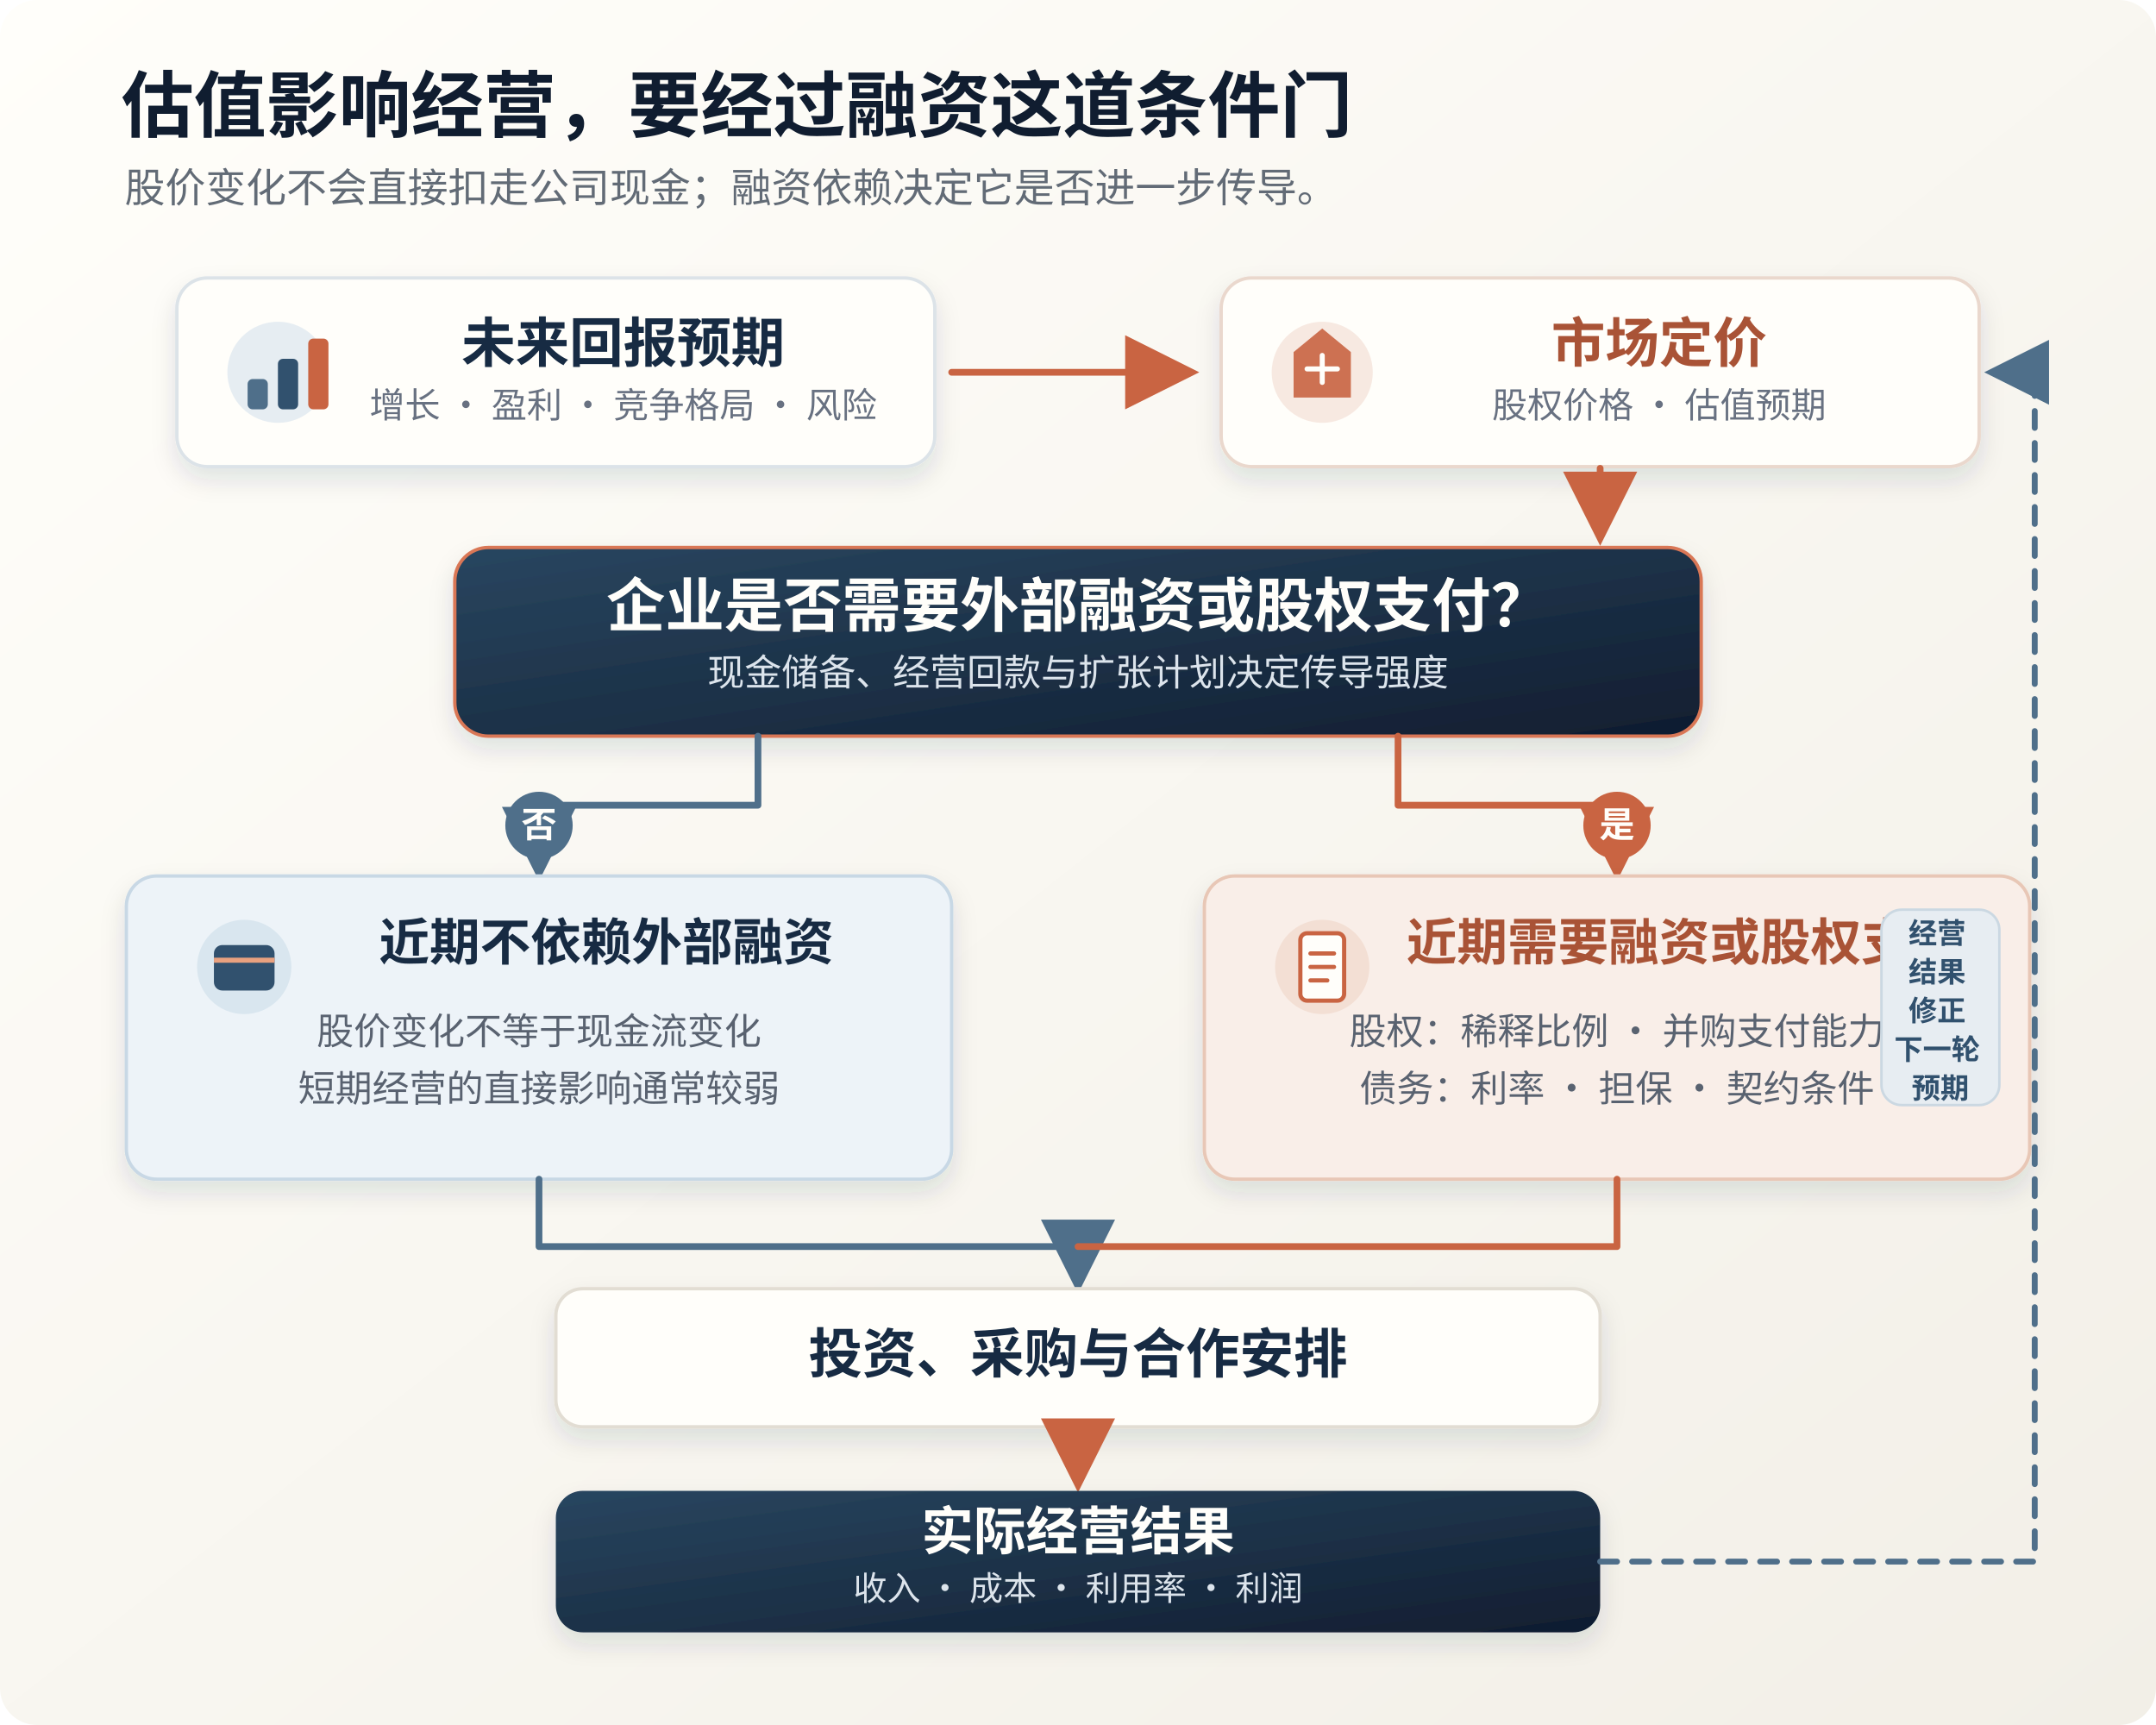
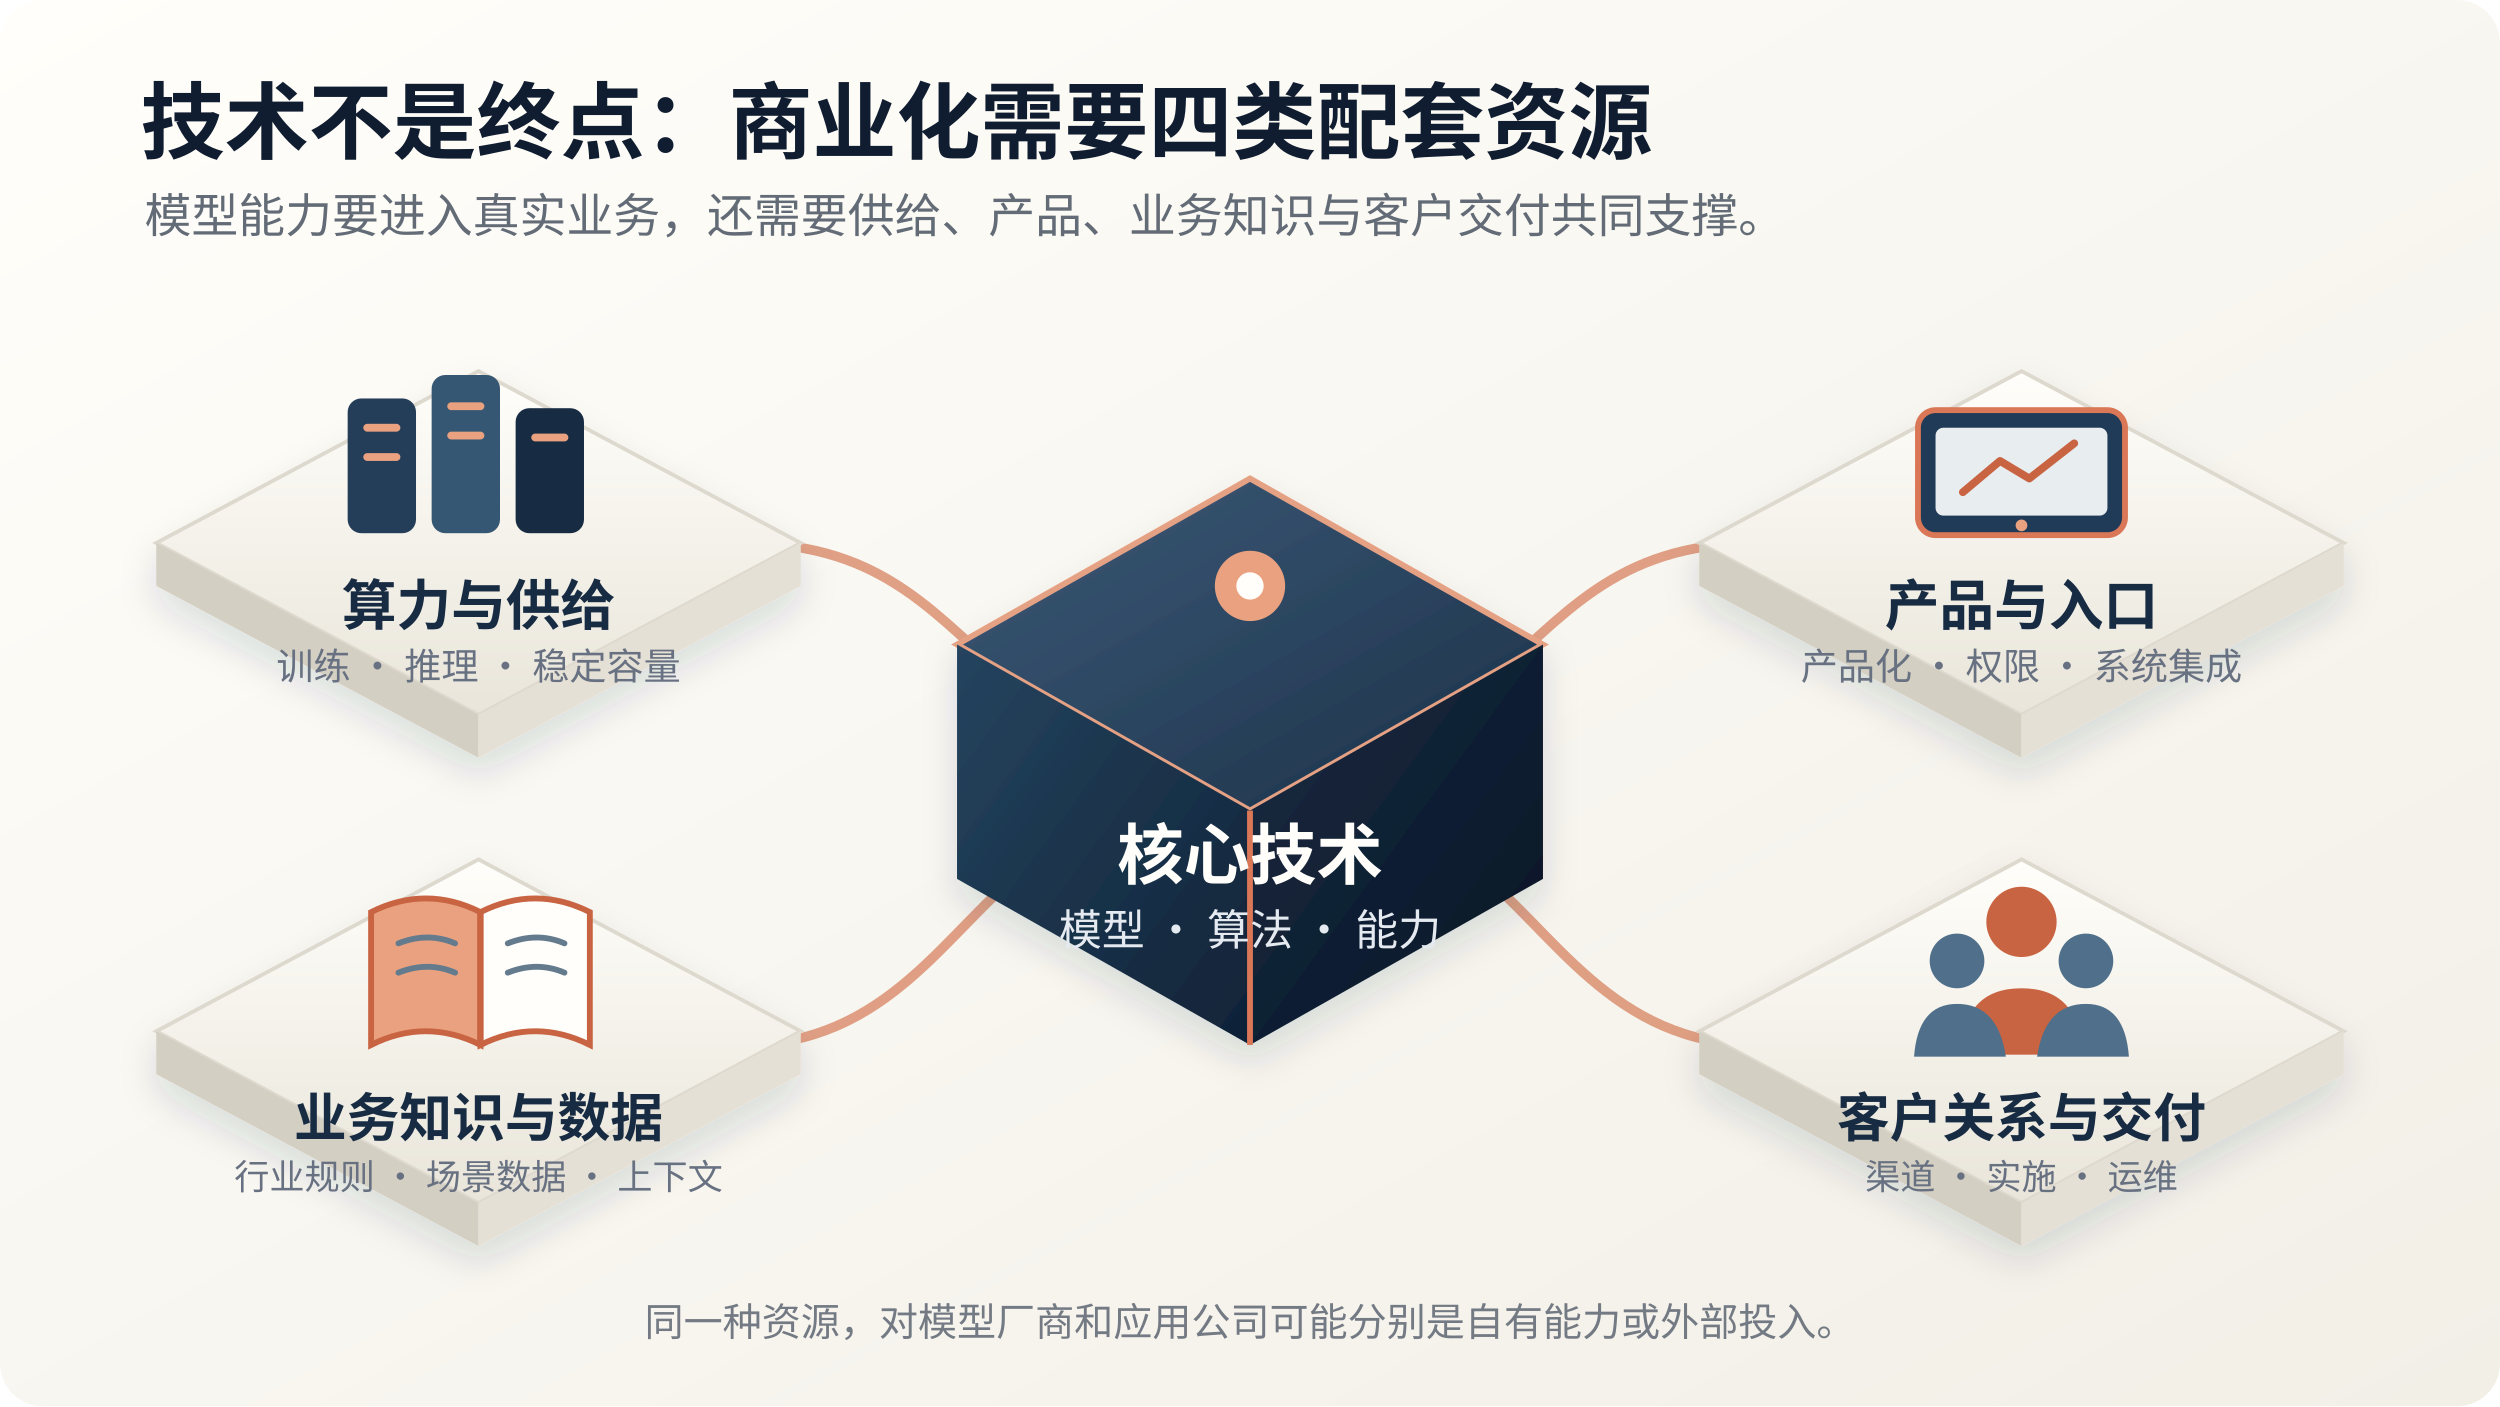
- <svg xmlns="http://www.w3.org/2000/svg" width="1280" height="1024" viewBox="0 0 1280 1024" role="img" aria-labelledby="title desc">
+ <svg xmlns="http://www.w3.org/2000/svg" width="1280" height="720" viewBox="0 0 1280 720" role="img" aria-labelledby="title desc">
  <defs>
    <linearGradient id="paper" x1="0" y1="0" x2="1" y2="1">
      <stop stop-color="#fffefa" />
      <stop offset="1" stop-color="#f2efe7" />
    </linearGradient>
-     <linearGradient id="navy" x1="0" y1="0" x2="1" y2="1">
-       <stop stop-color="#294660" />
-       <stop offset="1" stop-color="#101d30" />
+     <linearGradient id="coreTop" x1="0" y1="0" x2="1" y2="1">
+       <stop stop-color="#3c5b78" />
+       <stop offset="1" stop-color="#1c3048" />
    </linearGradient>
-     <linearGradient id="clay" x1="0" y1="0" x2="1" y2="1">
-       <stop stop-color="#e9a17f" />
-       <stop offset="1" stop-color="#c96442" />
+     <linearGradient id="coreLeft" x1="0" y1="0" x2="1" y2="1">
+       <stop stop-color="#25445f" />
+       <stop offset="1" stop-color="#102237" />
    </linearGradient>
-     <filter id="shadow" x="-20%" y="-25%" width="140%" height="160%">
-       <feDropShadow dx="0" dy="7" stdDeviation="7" flood-color="#172b43" flood-opacity=".12" />
+     <linearGradient id="coreRight" x1="0" y1="0" x2="1" y2="1">
+       <stop stop-color="#172b43" />
+       <stop offset="1" stop-color="#0a1422" />
+     </linearGradient>
+     <linearGradient id="tile" x1="0" y1="0" x2="0" y2="1">
+       <stop stop-color="#fffefa" />
+       <stop offset="1" stop-color="#e9e5da" />
+     </linearGradient>
+     <filter id="shadow" x="-25%" y="-30%" width="150%" height="170%">
+       <feDropShadow dx="0" dy="9" stdDeviation="9" flood-color="#172b43" flood-opacity=".13" />
    </filter>
-     <marker id="arrowNavy" markerWidth="11" markerHeight="11" refX="9" refY="5.5" orient="auto">
-       <path d="M0 0 L11 5.5 L0 11 Z" fill="#4f6f8a" />
-     </marker>
-     <marker id="arrowClay" markerWidth="11" markerHeight="11" refX="9" refY="5.5" orient="auto">
-       <path d="M0 0 L11 5.5 L0 11 Z" fill="#c96442" />
-     </marker>
  </defs>
-   <rect width="1280" height="1024" rx="22" fill="url(#paper)" />
-   <text x="72" y="78" font-family="Noto Sans CJK SC, Microsoft YaHei, sans-serif" font-size="43" font-weight="700" fill="#101d30">估值影响经营，要经过融资这道条件门</text>
-   <text x="74" y="120" font-family="Noto Sans CJK SC, Microsoft YaHei, sans-serif" font-size="24" fill="#626b76">股价变化不会直接扣走公司现金；融资依赖决定它是否进一步传导。</text>
+   <rect width="1280" height="720" rx="22" fill="url(#paper)" />
+   <text x="72" y="78" font-family="Noto Sans CJK SC, Microsoft YaHei, sans-serif" font-size="43" font-weight="700" fill="#101d30">技术不是终点：商业化需要四类配套资源</text>
+   <text x="74" y="119" font-family="Noto Sans CJK SC, Microsoft YaHei, sans-serif" font-size="24" fill="#626b76">模型能力要进入真实业务，还需要供给、产品、业务知识与客户交付共同支撑。</text>
+   <g fill="none" stroke="#d98a69" stroke-width="5" stroke-linecap="round" opacity=".8">
+     <path d="M380 278 C455 278 480 318 520 350" />
+     <path d="M900 278 C825 278 800 318 760 350" />
+     <path d="M380 535 C455 535 485 475 525 445" />
+     <path d="M900 535 C825 535 795 475 755 445" />
+   </g>
+   <g fill="#c96442">
+     <circle cx="380" cy="278" r="7" />
+     <circle cx="900" cy="278" r="7" />
+     <circle cx="380" cy="535" r="7" />
+     <circle cx="900" cy="535" r="7" />
+   </g>
  <g filter="url(#shadow)">
-     <rect x="105" y="165" width="450" height="112" rx="18" fill="#fffefa" stroke="#dce3e8" stroke-width="2" />
-     <rect x="725" y="165" width="450" height="112" rx="18" fill="#fffefa" stroke="#ead8cd" stroke-width="2" />
+     <polygon points="245,190 410,278 245,366 80,278" fill="url(#tile)" stroke="#ded9ce" stroke-width="2" />
+     <polygon points="80,278 245,366 245,388 80,300" fill="#d4cfc3" />
+     <polygon points="410,278 245,366 245,388 410,300" fill="#e5e0d5" />
  </g>
-   <g>
-     <circle cx="165" cy="221" r="30" fill="#e6edf2" />
-     <rect x="147" y="225" width="12" height="18" rx="3" fill="#4f6f8a" />
-     <rect x="165" y="213" width="12" height="30" rx="3" fill="#31516e" />
-     <rect x="183" y="201" width="12" height="42" rx="3" fill="#c96442" />
-     <text x="370" y="215" text-anchor="middle" font-family="Noto Sans CJK SC, Microsoft YaHei, sans-serif" font-size="32" font-weight="700" fill="#172b43">未来回报预期</text>
-     <text x="370" y="248" text-anchor="middle" font-family="Noto Sans CJK SC, Microsoft YaHei, sans-serif" font-size="21" fill="#687181">增长 · 盈利 · 竞争格局 · 风险</text>
+   <g transform="translate(178 204)">
+     <rect x="0" y="0" width="35" height="69" rx="7" fill="#243d58" />
+     <rect x="43" y="-12" width="35" height="81" rx="7" fill="#365773" />
+     <rect x="86" y="5" width="35" height="64" rx="7" fill="#172b43" />
+     <g fill="#e9a17f">
+       <rect x="8" y="13" width="19" height="4" rx="2" />
+       <rect x="8" y="28" width="19" height="4" rx="2" />
+       <rect x="51" y="2" width="19" height="4" rx="2" />
+       <rect x="51" y="17" width="19" height="4" rx="2" />
+       <rect x="94" y="18" width="19" height="4" rx="2" />
+     </g>
  </g>
-   <path d="M565 221 H704" stroke="#c96442" stroke-width="4" stroke-linecap="round" marker-end="url(#arrowClay)" />
-   <g>
-     <circle cx="785" cy="221" r="30" fill="#f7e9e1" />
-     <path d="M768 236 L768 209 L785 195 L802 209 L802 236 Z" fill="#c96442" opacity=".9" />
-     <path d="M776 219 H794 M785 211 V227" stroke="#fffefa" stroke-width="3" stroke-linecap="round" />
-     <text x="985" y="215" text-anchor="middle" font-family="Noto Sans CJK SC, Microsoft YaHei, sans-serif" font-size="32" font-weight="700" fill="#a95336">市场定价</text>
-     <text x="985" y="248" text-anchor="middle" font-family="Noto Sans CJK SC, Microsoft YaHei, sans-serif" font-size="21" fill="#687181">股权价格 · 估值预期</text>
+   <text x="245" y="320" text-anchor="middle" font-family="Noto Sans CJK SC, Microsoft YaHei, sans-serif" font-size="28" font-weight="700" fill="#172b43">算力与供给</text>
+   <text x="245" y="348" text-anchor="middle" font-family="Noto Sans CJK SC, Microsoft YaHei, sans-serif" font-size="19" fill="#687181">训练 · 推理 · 稳定容量</text>
+   <g filter="url(#shadow)">
+     <polygon points="1035,190 1200,278 1035,366 870,278" fill="url(#tile)" stroke="#ded9ce" stroke-width="2" />
+     <polygon points="870,278 1035,366 1035,388 870,300" fill="#d4cfc3" />
+     <polygon points="1200,278 1035,366 1035,388 1200,300" fill="#e5e0d5" />
  </g>
-   <path d="M950 278 V316" stroke="#c96442" stroke-width="4" stroke-linecap="round" marker-end="url(#arrowClay)" />
+   <g transform="translate(982 210)">
+     <rect x="0" y="0" width="106" height="64" rx="9" fill="#203b58" stroke="#d97757" stroke-width="3" />
+     <rect x="9" y="9" width="88" height="45" rx="4" fill="#e8edf0" />
+     <path d="M23 42 L42 26 L57 35 L80 17" fill="none" stroke="#c96442" stroke-width="4" stroke-linecap="round" stroke-linejoin="round" />
+     <circle cx="53" cy="59" r="3" fill="#e9a17f" />
+   </g>
+   <text x="1035" y="320" text-anchor="middle" font-family="Noto Sans CJK SC, Microsoft YaHei, sans-serif" font-size="28" font-weight="700" fill="#172b43">产品与入口</text>
+   <text x="1035" y="348" text-anchor="middle" font-family="Noto Sans CJK SC, Microsoft YaHei, sans-serif" font-size="19" fill="#687181">产品化 · 权限 · 系统集成</text>
  <g filter="url(#shadow)">
-     <rect x="270" y="325" width="740" height="112" rx="20" fill="url(#navy)" stroke="#d97757" stroke-width="2" />
+     <polygon points="245,440 410,528 245,616 80,528" fill="url(#tile)" stroke="#ded9ce" stroke-width="2" />
+     <polygon points="80,528 245,616 245,638 80,550" fill="#d4cfc3" />
+     <polygon points="410,528 245,616 245,638 410,550" fill="#e5e0d5" />
  </g>
-   <text x="640" y="372" text-anchor="middle" font-family="Noto Sans CJK SC, Microsoft YaHei, sans-serif" font-size="35" font-weight="700" fill="#fffefa">企业是否需要外部融资或股权支付？</text>
-   <text x="640" y="407" text-anchor="middle" font-family="Noto Sans CJK SC, Microsoft YaHei, sans-serif" font-size="22" fill="#dce4ec">现金储备、经营回款与扩张计划决定传导强度</text>
-   <path d="M450 437 V478 H320 V515" fill="none" stroke="#4f6f8a" stroke-width="4" stroke-linecap="round" stroke-linejoin="round" marker-end="url(#arrowNavy)" />
-   <path d="M830 437 V478 H960 V515" fill="none" stroke="#c96442" stroke-width="4" stroke-linecap="round" stroke-linejoin="round" marker-end="url(#arrowClay)" />
-   <circle cx="320" cy="490" r="20" fill="#4f6f8a" />
-   <text x="320" y="497" text-anchor="middle" font-family="Noto Sans CJK SC, Microsoft YaHei, sans-serif" font-size="21" font-weight="700" fill="#fffefa">否</text>
-   <circle cx="960" cy="490" r="20" fill="#c96442" />
-   <text x="960" y="497" text-anchor="middle" font-family="Noto Sans CJK SC, Microsoft YaHei, sans-serif" font-size="21" font-weight="700" fill="#fffefa">是</text>
+   <g transform="translate(190 455)">
+     <path d="M0 12 Q28 -2 56 12 V80 Q28 66 0 80 Z" fill="#e9a17f" stroke="#c96442" stroke-width="3" />
+     <path d="M56 12 Q84 -2 112 12 V80 Q84 66 56 80 Z" fill="#fffefa" stroke="#c96442" stroke-width="3" />
+     <path d="M56 12 V80" stroke="#c96442" stroke-width="3" />
+     <path d="M14 28 Q29 22 43 28 M14 43 Q29 37 43 43 M70 28 Q85 22 99 28 M70 43 Q85 37 99 43" fill="none" stroke="#647b8e" stroke-width="3" stroke-linecap="round" />
+   </g>
+   <text x="245" y="582" text-anchor="middle" font-family="Noto Sans CJK SC, Microsoft YaHei, sans-serif" font-size="27" font-weight="700" fill="#172b43">业务知识与数据</text>
+   <text x="245" y="609" text-anchor="middle" font-family="Noto Sans CJK SC, Microsoft YaHei, sans-serif" font-size="18" fill="#687181">行业规则 · 场景数据 · 上下文</text>
  <g filter="url(#shadow)">
-     <rect x="75" y="520" width="490" height="180" rx="18" fill="#edf3f8" stroke="#c8d8e5" stroke-width="2" />
-     <rect x="715" y="520" width="490" height="180" rx="18" fill="#f9eee8" stroke="#e8c7b6" stroke-width="2" />
+     <polygon points="1035,440 1200,528 1035,616 870,528" fill="url(#tile)" stroke="#ded9ce" stroke-width="2" />
+     <polygon points="870,528 1035,616 1035,638 870,550" fill="#d4cfc3" />
+     <polygon points="1200,528 1035,616 1035,638 1200,550" fill="#e5e0d5" />
  </g>
-   <g>
-     <circle cx="145" cy="574" r="28" fill="#d9e6ef" />
-     <rect x="127" y="561" width="36" height="27" rx="5" fill="#31516e" />
-     <path d="M127 570 H163" stroke="#e9a17f" stroke-width="3" />
-     <text x="360" y="570" text-anchor="middle" font-family="Noto Sans CJK SC, Microsoft YaHei, sans-serif" font-size="30" font-weight="700" fill="#172b43">近期不依赖外部融资</text>
-     <text x="320" y="620" text-anchor="middle" font-family="Noto Sans CJK SC, Microsoft YaHei, sans-serif" font-size="22" fill="#596270">股价变化不等于现金流变化</text>
-     <text x="320" y="654" text-anchor="middle" font-family="Noto Sans CJK SC, Microsoft YaHei, sans-serif" font-size="22" fill="#596270">短期经营的直接影响通常较弱</text>
+   <g transform="translate(980 454)">
+     <circle cx="55" cy="18" r="18" fill="#c96442" />
+     <circle cx="22" cy="38" r="14" fill="#4f6f8a" />
+     <circle cx="88" cy="38" r="14" fill="#4f6f8a" />
+     <path d="M24 86 Q25 52 55 52 Q85 52 86 86 Z" fill="#c96442" />
+     <path d="M0 87 Q2 60 22 60 Q43 60 47 87 Z" fill="#4f6f8a" />
+     <path d="M63 87 Q67 60 88 60 Q108 60 110 87 Z" fill="#4f6f8a" />
  </g>
-   <g>
-     <circle cx="785" cy="574" r="28" fill="#f3dfd4" />
-     <rect x="772" y="554" width="26" height="40" rx="4" fill="#fffefa" stroke="#c96442" stroke-width="2.5" />
-     <path d="M778 566 H792 M778 574 H792 M778 582 H788" stroke="#c96442" stroke-width="2.5" stroke-linecap="round" />
-     <text x="1000" y="570" text-anchor="middle" font-family="Noto Sans CJK SC, Microsoft YaHei, sans-serif" font-size="30" font-weight="700" fill="#a95336">近期需要融资或股权支付</text>
-     <text x="960" y="620" text-anchor="middle" font-family="Noto Sans CJK SC, Microsoft YaHei, sans-serif" font-size="22" fill="#596270">股权：稀释比例 · 并购支付能力</text>
-     <text x="960" y="654" text-anchor="middle" font-family="Noto Sans CJK SC, Microsoft YaHei, sans-serif" font-size="22" fill="#596270">债务：利率 · 担保 · 契约条件</text>
+   <text x="1035" y="582" text-anchor="middle" font-family="Noto Sans CJK SC, Microsoft YaHei, sans-serif" font-size="27" font-weight="700" fill="#172b43">客户关系与交付</text>
+   <text x="1035" y="609" text-anchor="middle" font-family="Noto Sans CJK SC, Microsoft YaHei, sans-serif" font-size="18" fill="#687181">渠道 · 实施 · 运维</text>
+   <g filter="url(#shadow)">
+     <polygon points="640,245 790,330 640,415 490,330" fill="url(#coreTop)" stroke="#e5a184" stroke-width="3" />
+     <polygon points="490,330 640,415 640,535 490,450" fill="url(#coreLeft)" />
+     <polygon points="790,330 640,415 640,535 790,450" fill="url(#coreRight)" />
+     <path d="M640 415 V535" stroke="#d97757" stroke-width="3" />
  </g>
-   <path d="M320 700 V740 H640 V760" fill="none" stroke="#4f6f8a" stroke-width="4" stroke-linecap="round" stroke-linejoin="round" marker-end="url(#arrowNavy)" />
-   <path d="M960 700 V740 H640" fill="none" stroke="#c96442" stroke-width="4" stroke-linecap="round" stroke-linejoin="round" />
-   <g filter="url(#shadow)">
-     <rect x="330" y="765" width="620" height="82" rx="16" fill="#fffefa" stroke="#e2ddd3" stroke-width="2" />
+   <g fill="#e9a17f">
+     <circle cx="640" cy="300" r="18" />
+     <circle cx="640" cy="300" r="7" fill="#fffefa" />
  </g>
-   <text x="640" y="815" text-anchor="middle" font-family="Noto Sans CJK SC, Microsoft YaHei, sans-serif" font-size="32" font-weight="700" fill="#172b43">投资、采购与合作安排</text>
-   <path d="M640 847 V878" stroke="#c96442" stroke-width="4" stroke-linecap="round" marker-end="url(#arrowClay)" />
-   <g filter="url(#shadow)">
-     <rect x="330" y="885" width="620" height="84" rx="16" fill="url(#navy)" />
-   </g>
-   <text x="640" y="920" text-anchor="middle" font-family="Noto Sans CJK SC, Microsoft YaHei, sans-serif" font-size="31" font-weight="700" fill="#fffefa">实际经营结果</text>
-   <text x="640" y="950" text-anchor="middle" font-family="Noto Sans CJK SC, Microsoft YaHei, sans-serif" font-size="20" fill="#dce4ec">收入 · 成本 · 利用率 · 利润</text>
-   <path d="M950 927 H1208 V221 H1185" fill="none" stroke="#4f6f8a" stroke-width="3.5" stroke-dasharray="10 9" stroke-linecap="round" stroke-linejoin="round" marker-end="url(#arrowNavy)" />
-   <rect x="1117" y="540" width="70" height="116" rx="12" fill="#e7edf2" stroke="#cbd8e2" stroke-width="1.5" />
-   <text x="1152" y="560" text-anchor="middle" font-family="Noto Sans CJK SC, Microsoft YaHei, sans-serif" font-size="17" font-weight="700" fill="#31516e">
-     <tspan x="1152" dy="0">经营</tspan>
-     <tspan x="1152" dy="23">结果</tspan>
-     <tspan x="1152" dy="23">修正</tspan>
-     <tspan x="1152" dy="23">下一轮</tspan>
-     <tspan x="1152" dy="23">预期</tspan>
-   </text>
+   <text x="640" y="450" text-anchor="middle" font-family="Noto Sans CJK SC, Microsoft YaHei, sans-serif" font-size="34" font-weight="700" fill="#fffefa">核心技术</text>
+   <text x="640" y="484" text-anchor="middle" font-family="Noto Sans CJK SC, Microsoft YaHei, sans-serif" font-size="22" fill="#e4eaf0">模型 · 算法 · 能力</text>
+   <text x="640" y="684" text-anchor="middle" font-family="Noto Sans CJK SC, Microsoft YaHei, sans-serif" font-size="20" fill="#737a83">同一种资源，对模型厂商和应用公司可能分别是自有能力或外部投入。</text>
</svg>
